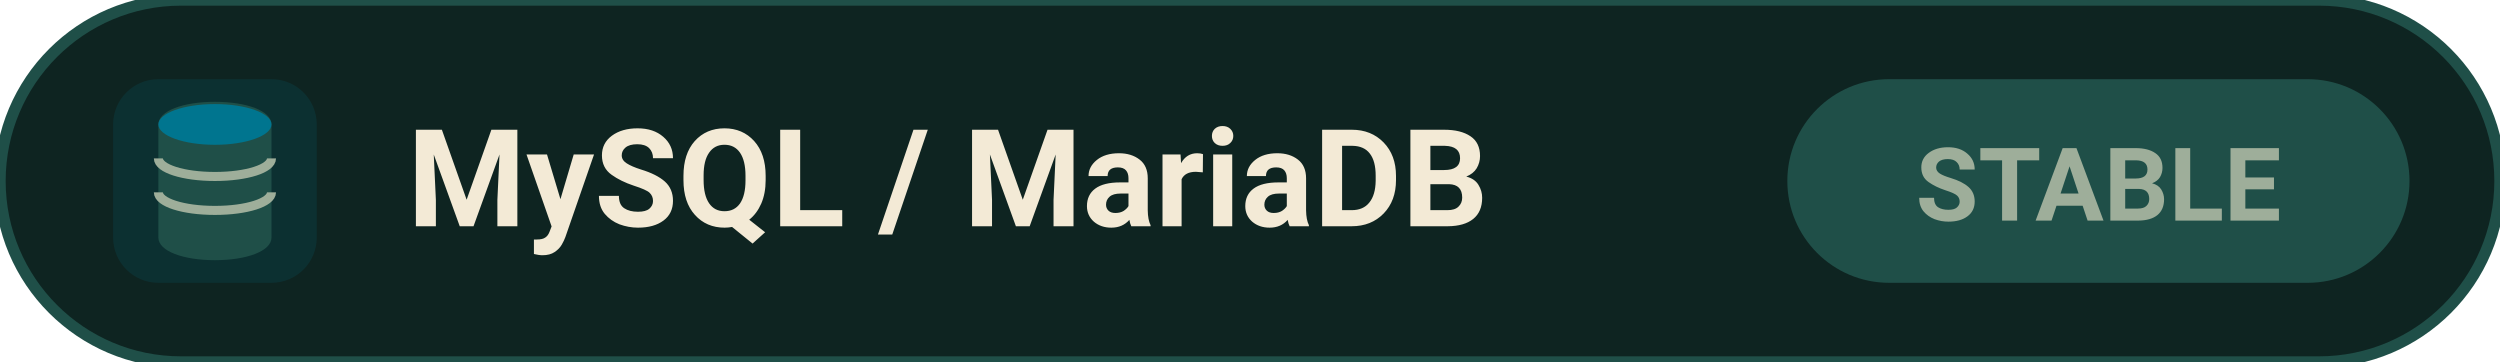
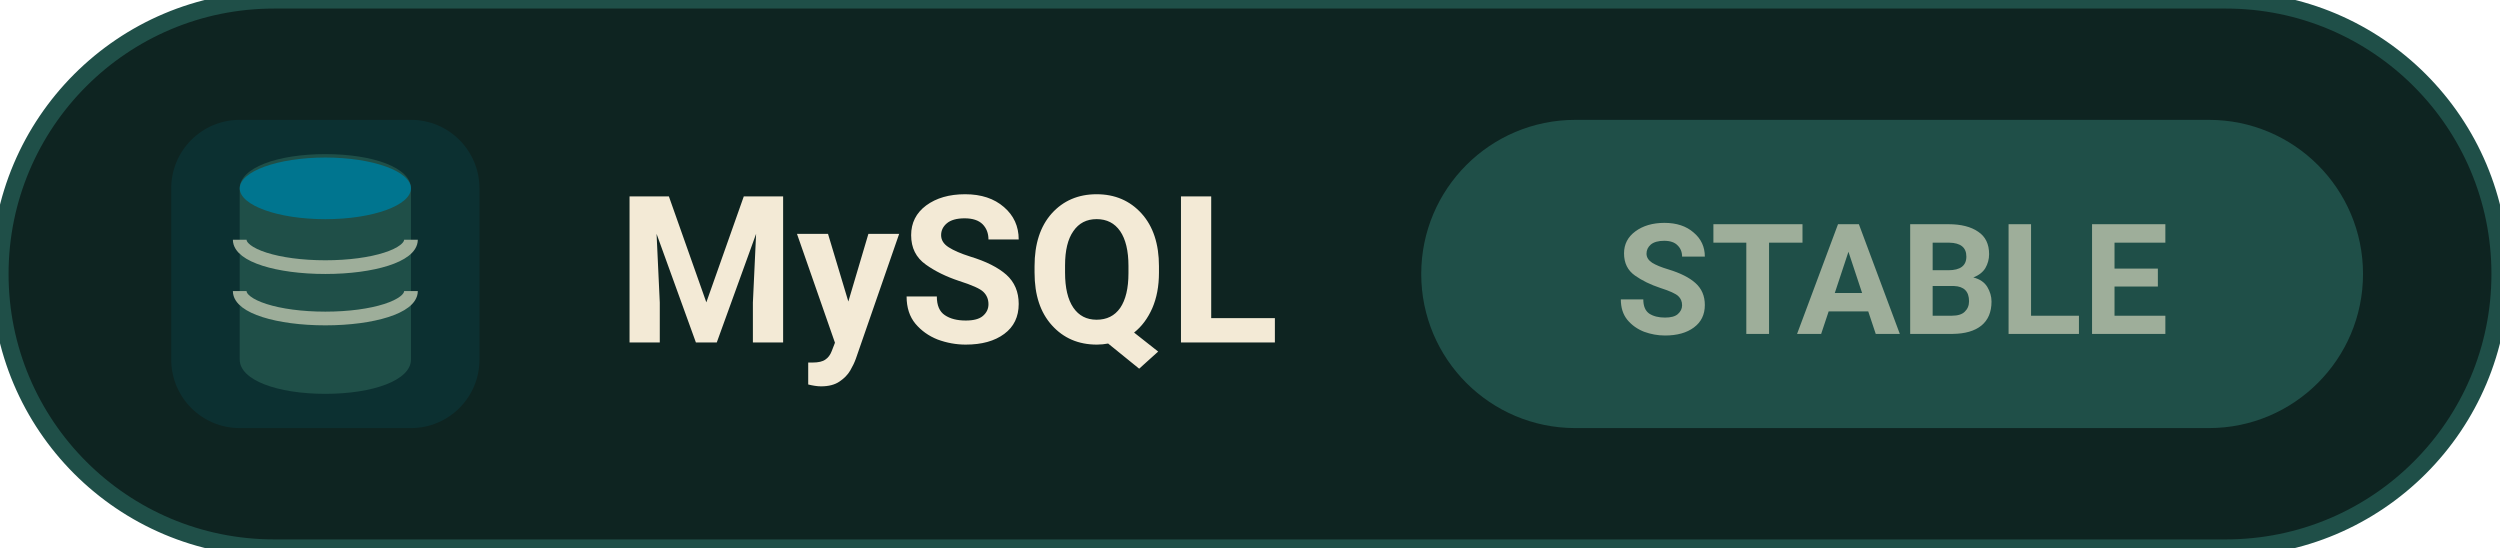
- <svg xmlns="http://www.w3.org/2000/svg" width="221" height="32" viewBox="0 0 221 32" role="img" aria-label="MySQL / MariaDB STABLE">
-   <rect width="221" height="32" rx="16" fill="#0E2421" stroke="#1F4F48" stroke-width="1" />
+ <svg xmlns="http://www.w3.org/2000/svg" width="146" height="32" viewBox="0 0 146 32" role="img" aria-label="MySQL STABLE">
+   <rect width="146" height="32" rx="16" fill="#0E2421" stroke="#1F4F48" stroke-width="1" />
  <g transform="translate(10, 7)">
    <rect x="0" y="0" width="18" height="18" rx="4" fill="#00758F" opacity="0.15" />
    <path d="M4 4c0-1.2 2.2-2 5-2s5 .8 5 2v10c0 1.2-2.2 2-5 2s-5-.8-5-2V4z" fill="#1F4F48" />
    <ellipse cx="9" cy="4" rx="5" ry="1.8" fill="#00758F" />
    <path d="M4 7c0 .9 2.2 1.6 5 1.6s5-.7 5-1.6" fill="none" stroke="#9EAE9A" stroke-width="0.8" />
    <path d="M4 10c0 .9 2.2 1.6 5 1.6s5-.7 5-1.6" fill="none" stroke="#9EAE9A" stroke-width="0.8" />
  </g>
-   <text x="36" y="20" font-family="-apple-system, BlinkMacSystemFont, 'Segoe UI', Roboto, Helvetica, Arial, sans-serif" font-size="12" font-weight="600" fill="#F3EAD6">MySQL / MariaDB</text>
-   <rect x="158" y="7" width="55" height="18" rx="9" fill="#1F4F48" />
-   <text x="185.5" y="19.5" font-family="-apple-system, BlinkMacSystemFont, 'Segoe UI', Roboto, Helvetica, Arial, sans-serif" font-size="9" font-weight="700" fill="#9EAE9A" text-anchor="middle">STABLE</text>
+   <text x="36" y="20" font-family="-apple-system, BlinkMacSystemFont, 'Segoe UI', Roboto, Helvetica, Arial, sans-serif" font-size="12" font-weight="600" fill="#F3EAD6">MySQL</text>
+   <rect x="83" y="7" width="55" height="18" rx="9" fill="#1F4F48" />
+   <text x="110.5" y="19.5" font-family="-apple-system, BlinkMacSystemFont, 'Segoe UI', Roboto, Helvetica, Arial, sans-serif" font-size="9" font-weight="700" fill="#9EAE9A" text-anchor="middle">STABLE</text>
</svg>
